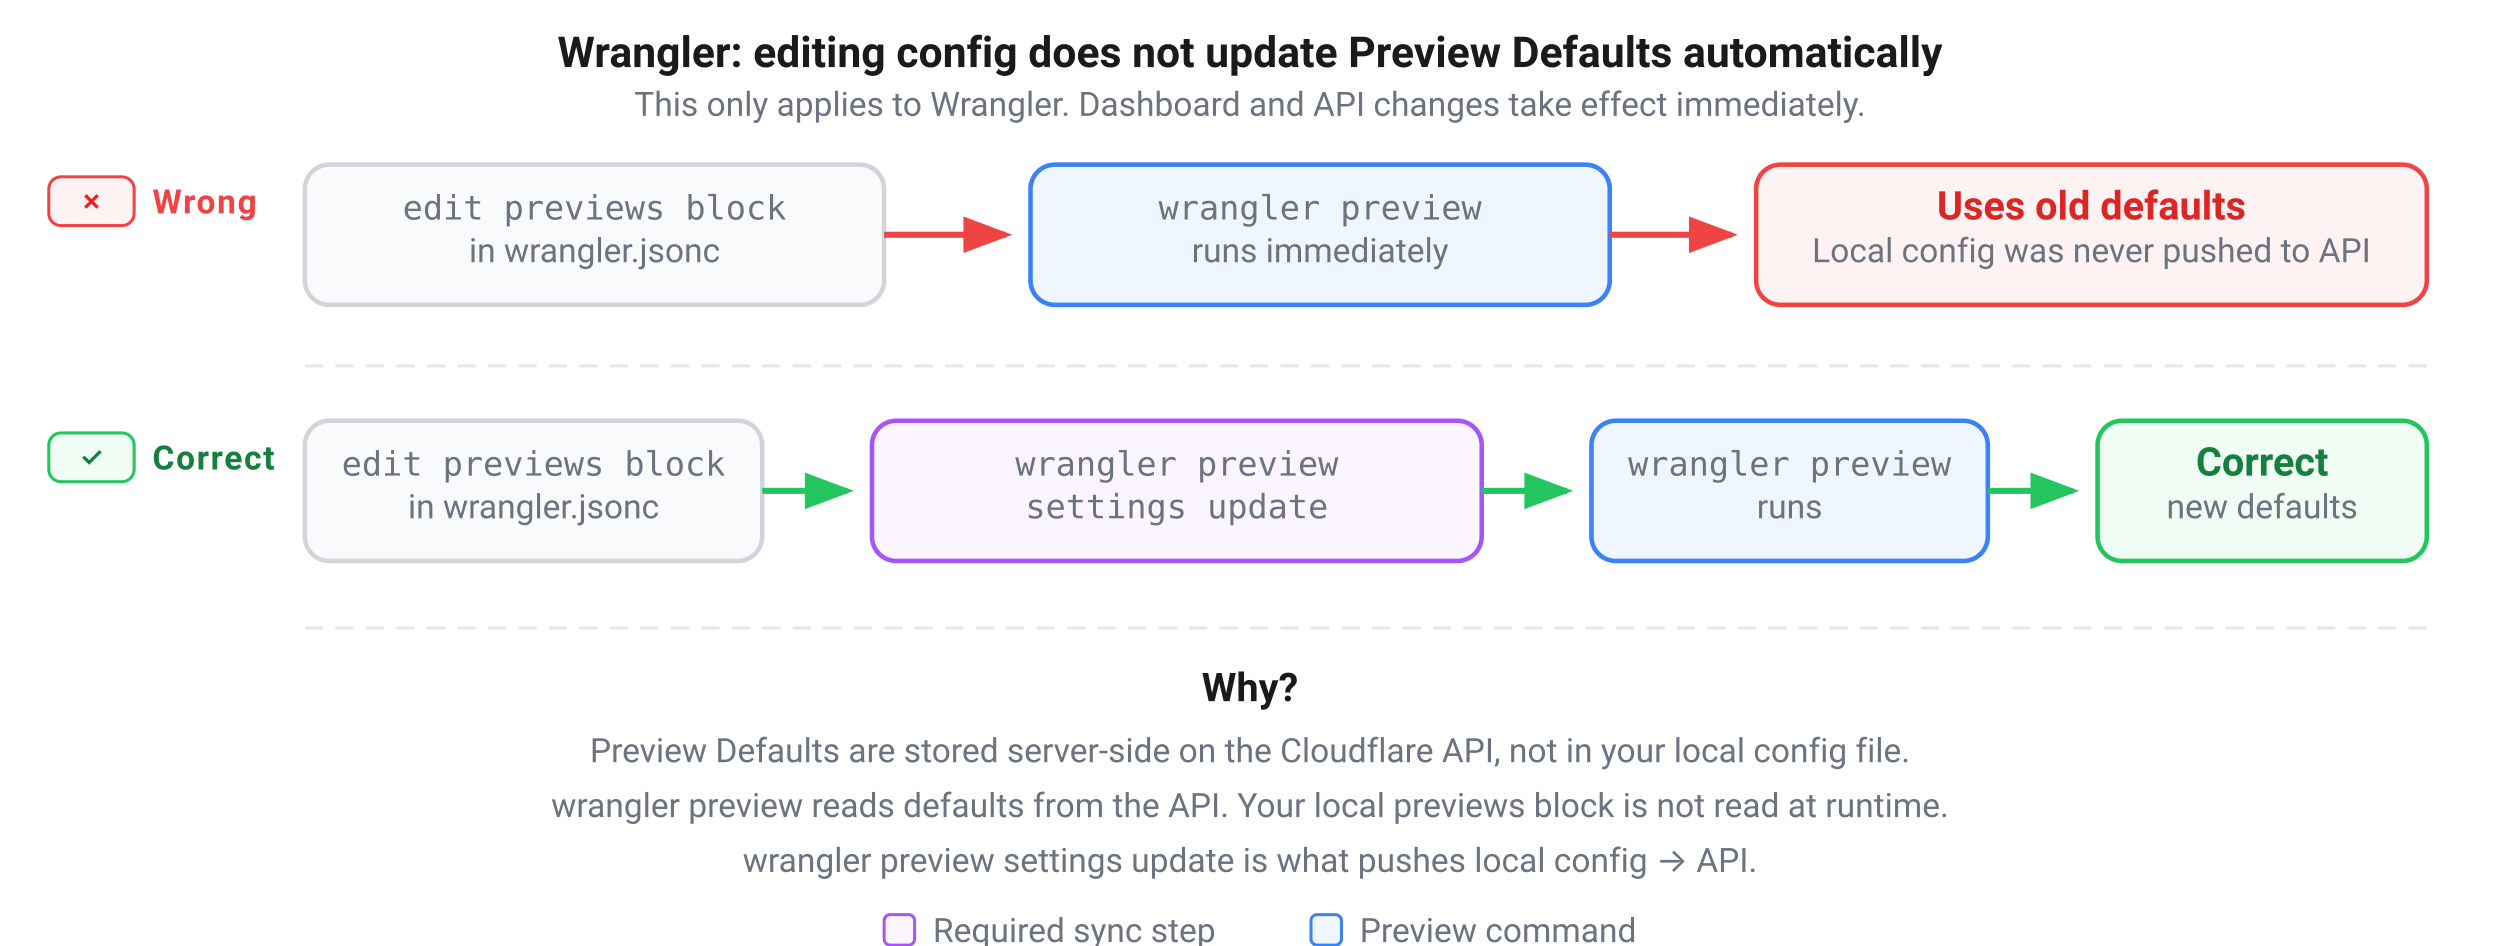
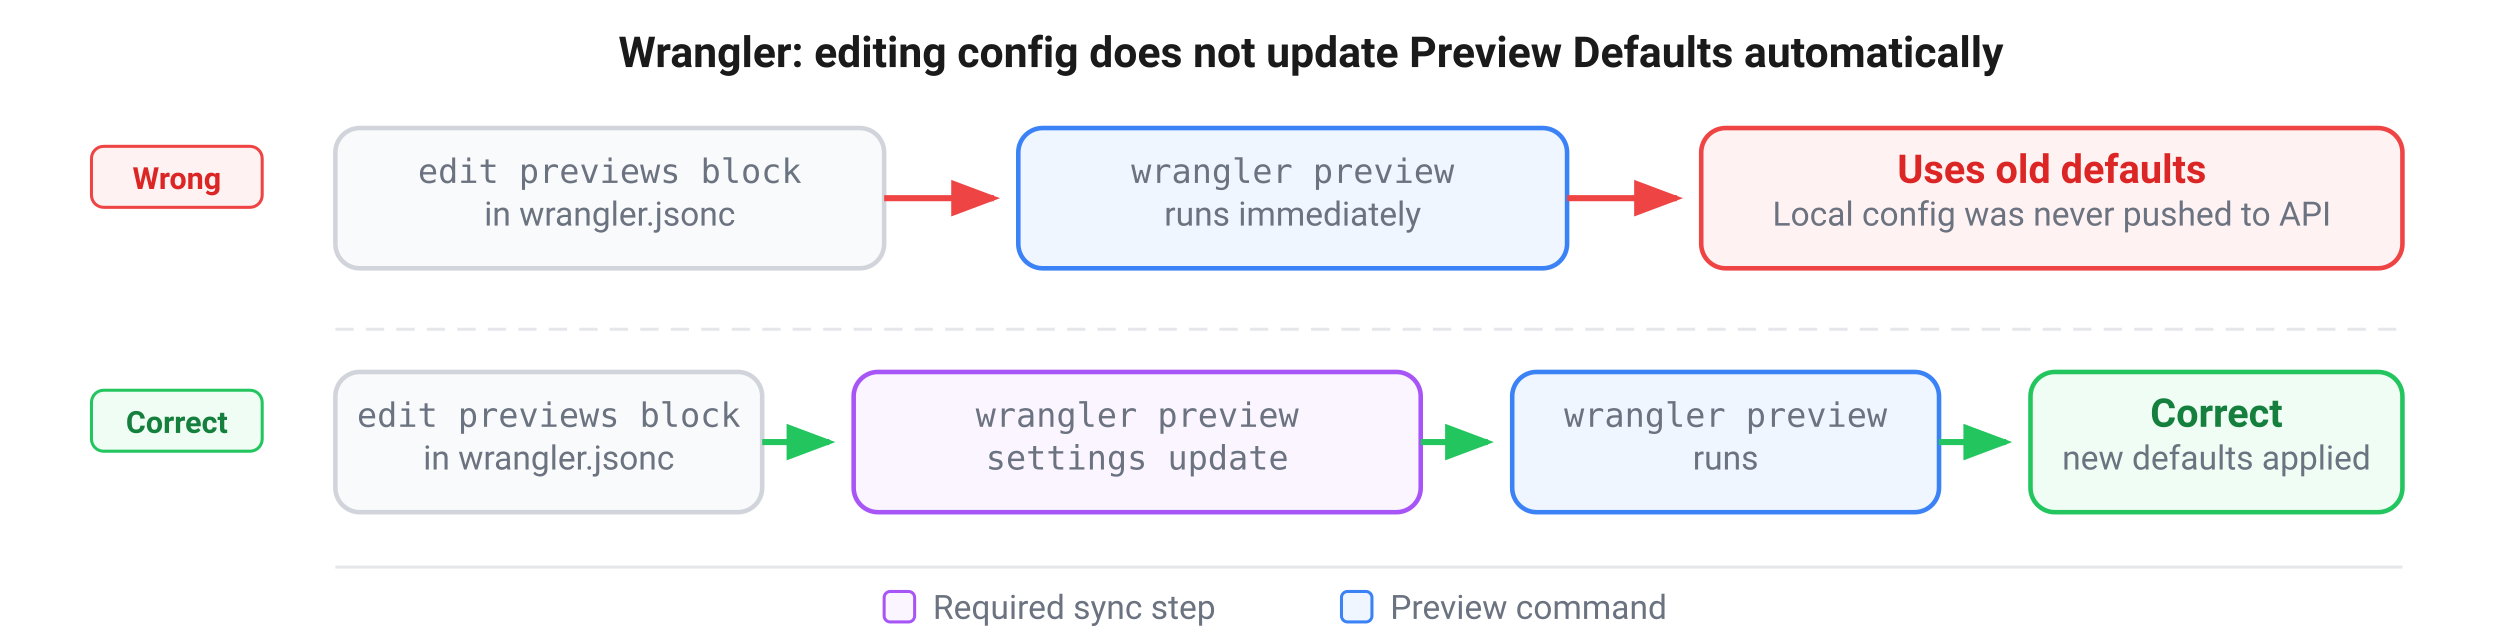
- <svg xmlns="http://www.w3.org/2000/svg" viewBox="0 0 820 310" fill="none">
+ <svg xmlns="http://www.w3.org/2000/svg" viewBox="0 0 820 210" fill="none">
  <style>
    text { font-family: -apple-system, BlinkMacSystemFont, 'Segoe UI', Roboto, sans-serif; }
    .label { font-size: 13px; fill: #1a1a1a; font-weight: 600; }
    .sublabel { font-size: 11px; fill: #6b7280; }
    .cmd { font-size: 11px; fill: #6b7280; font-family: 'SF Mono', 'Fira Code', monospace; }
    .heading { font-size: 14px; fill: #1a1a1a; font-weight: 600; }
    .box { rx: 8; stroke-width: 1.5; }
    .box-preview { fill: #eff6ff; stroke: #3b82f6; }
    .box-bad { fill: #fef2f2; stroke: #ef4444; }
    .box-good { fill: #f0fdf4; stroke: #22c55e; }
    .box-trigger { fill: #f9fafb; stroke: #d1d5db; }
    .box-manual { fill: #faf5ff; stroke: #a855f7; }
    .arrow { stroke: #9ca3af; stroke-width: 2; fill: none; marker-end: url(#arr); }
    .arrow-red { stroke: #ef4444; stroke-width: 2; fill: none; marker-end: url(#arr-red); }
    .arrow-green { stroke: #22c55e; stroke-width: 2; fill: none; marker-end: url(#arr-green); }
    .row-label { font-size: 11px; fill: #9ca3af; font-weight: 600; text-transform: uppercase; letter-spacing: 0.05em; }
  </style>
  <defs>
    <marker id="arr" markerWidth="8" markerHeight="6" refX="7" refY="3" orient="auto">
      <polygon points="0 0, 8 3, 0 6" fill="#9ca3af" />
    </marker>
    <marker id="arr-red" markerWidth="8" markerHeight="6" refX="7" refY="3" orient="auto">
      <polygon points="0 0, 8 3, 0 6" fill="#ef4444" />
    </marker>
    <marker id="arr-green" markerWidth="8" markerHeight="6" refX="7" refY="3" orient="auto">
      <polygon points="0 0, 8 3, 0 6" fill="#22c55e" />
    </marker>
  </defs>
-   <text x="410" y="22" text-anchor="middle" class="heading">Wrangler: editing config does not update Preview Defaults automatically</text>
-   <text x="410" y="38" text-anchor="middle" class="sublabel">This only applies to Wrangler. Dashboard and API changes take effect immediately.</text>
-   <rect x="16" y="58" width="28" height="16" rx="4" fill="#fef2f2" stroke="#ef4444" stroke-width="1" />
-   <text x="30" y="69" text-anchor="middle" class="sublabel" style="fill: #dc2626; font-weight: 600; font-size: 9px;">✗</text>
-   <text x="50" y="70" class="row-label" style="fill: #ef4444;">Wrong</text>
-   <rect x="100" y="54" width="190" height="46" class="box box-trigger" />
-   <text x="195" y="72" text-anchor="middle" class="cmd">edit previews block</text>
-   <text x="195" y="86" text-anchor="middle" class="sublabel">in wrangler.jsonc</text>
-   <line x1="290" y1="77" x2="330" y2="77" class="arrow-red" />
-   <rect x="338" y="54" width="190" height="46" class="box box-preview" />
-   <text x="433" y="72" text-anchor="middle" class="cmd">wrangler preview</text>
-   <text x="433" y="86" text-anchor="middle" class="sublabel">runs immediately</text>
-   <line x1="528" y1="77" x2="568" y2="77" class="arrow-red" />
-   <rect x="576" y="54" width="220" height="46" class="box box-bad" />
-   <text x="686" y="72" text-anchor="middle" class="label" style="fill: #dc2626;">Uses old defaults</text>
-   <text x="686" y="86" text-anchor="middle" class="sublabel">Local config was never pushed to API</text>
-   <line x1="100" y1="120" x2="796" y2="120" stroke="#e5e7eb" stroke-width="1" stroke-dasharray="6,4" />
-   <rect x="16" y="142" width="28" height="16" rx="4" fill="#f0fdf4" stroke="#22c55e" stroke-width="1" />
-   <text x="30" y="153" text-anchor="middle" class="sublabel" style="fill: #15803d; font-weight: 600; font-size: 9px;">✓</text>
-   <text x="50" y="154" class="row-label" style="fill: #15803d;">Correct</text>
-   <rect x="100" y="138" width="150" height="46" class="box box-trigger" />
-   <text x="175" y="156" text-anchor="middle" class="cmd">edit previews block</text>
-   <text x="175" y="170" text-anchor="middle" class="sublabel">in wrangler.jsonc</text>
-   <line x1="250" y1="161" x2="278" y2="161" class="arrow-green" />
-   <rect x="286" y="138" width="200" height="46" class="box box-manual" />
-   <text x="386" y="156" text-anchor="middle" class="cmd">wrangler preview</text>
-   <text x="386" y="170" text-anchor="middle" class="cmd">settings update</text>
-   <line x1="486" y1="161" x2="514" y2="161" class="arrow-green" />
-   <rect x="522" y="138" width="130" height="46" class="box box-preview" />
-   <text x="587" y="156" text-anchor="middle" class="cmd">wrangler preview</text>
-   <text x="587" y="170" text-anchor="middle" class="sublabel">runs</text>
-   <line x1="652" y1="161" x2="680" y2="161" class="arrow-green" />
-   <rect x="688" y="138" width="108" height="46" class="box box-good" />
-   <text x="742" y="156" text-anchor="middle" class="label" style="fill: #15803d;">Correct</text>
-   <text x="742" y="170" text-anchor="middle" class="sublabel">new defaults</text>
-   <line x1="100" y1="206" x2="796" y2="206" stroke="#e5e7eb" stroke-width="1" stroke-dasharray="6,4" />
-   <text x="410" y="230" text-anchor="middle" class="label">Why?</text>
-   <text x="410" y="250" text-anchor="middle" class="sublabel">Preview Defaults are stored server-side on the Cloudflare API, not in your local config file.</text>
-   <text x="410" y="268" text-anchor="middle" class="sublabel">wrangler preview reads defaults from the API. Your local previews block is not read at runtime.</text>
-   <text x="410" y="286" text-anchor="middle" class="sublabel">wrangler preview settings update is what pushes local config → API.</text>
-   <rect x="290" y="300" width="10" height="10" rx="2" fill="#faf5ff" stroke="#a855f7" stroke-width="1" />
-   <text x="306" y="309" class="sublabel">Required sync step</text>
-   <rect x="430" y="300" width="10" height="10" rx="2" fill="#eff6ff" stroke="#3b82f6" stroke-width="1" />
-   <text x="446" y="309" class="sublabel">Preview command</text>
+   <text x="430" y="22" text-anchor="middle" class="heading">Wrangler: editing config does not update Preview Defaults automatically</text>
+   <rect x="30" y="48" width="56" height="20" rx="4" fill="#fef2f2" stroke="#ef4444" stroke-width="1" />
+   <text x="58" y="62" text-anchor="middle" class="sublabel" style="fill: #dc2626; font-weight: 600; font-size: 10px;">Wrong</text>
+   <rect x="110" y="42" width="180" height="46" class="box box-trigger" />
+   <text x="200" y="60" text-anchor="middle" class="cmd">edit previews block</text>
+   <text x="200" y="74" text-anchor="middle" class="sublabel">in wrangler.jsonc</text>
+   <line x1="290" y1="65" x2="326" y2="65" class="arrow-red" />
+   <rect x="334" y="42" width="180" height="46" class="box box-preview" />
+   <text x="424" y="60" text-anchor="middle" class="cmd">wrangler preview</text>
+   <text x="424" y="74" text-anchor="middle" class="sublabel">runs immediately</text>
+   <line x1="514" y1="65" x2="550" y2="65" class="arrow-red" />
+   <rect x="558" y="42" width="230" height="46" class="box box-bad" />
+   <text x="673" y="60" text-anchor="middle" class="label" style="fill: #dc2626;">Uses old defaults</text>
+   <text x="673" y="74" text-anchor="middle" class="sublabel">Local config was never pushed to API</text>
+   <line x1="110" y1="108" x2="788" y2="108" stroke="#e5e7eb" stroke-width="1" stroke-dasharray="6,4" />
+   <rect x="30" y="128" width="56" height="20" rx="4" fill="#f0fdf4" stroke="#22c55e" stroke-width="1" />
+   <text x="58" y="142" text-anchor="middle" class="sublabel" style="fill: #15803d; font-weight: 600; font-size: 10px;">Correct</text>
+   <rect x="110" y="122" width="140" height="46" class="box box-trigger" />
+   <text x="180" y="140" text-anchor="middle" class="cmd">edit previews block</text>
+   <text x="180" y="154" text-anchor="middle" class="sublabel">in wrangler.jsonc</text>
+   <line x1="250" y1="145" x2="272" y2="145" class="arrow-green" />
+   <rect x="280" y="122" width="186" height="46" class="box box-manual" />
+   <text x="373" y="140" text-anchor="middle" class="cmd">wrangler preview</text>
+   <text x="373" y="154" text-anchor="middle" class="cmd">settings update</text>
+   <line x1="466" y1="145" x2="488" y2="145" class="arrow-green" />
+   <rect x="496" y="122" width="140" height="46" class="box box-preview" />
+   <text x="566" y="140" text-anchor="middle" class="cmd">wrangler preview</text>
+   <text x="566" y="154" text-anchor="middle" class="sublabel">runs</text>
+   <line x1="636" y1="145" x2="658" y2="145" class="arrow-green" />
+   <rect x="666" y="122" width="122" height="46" class="box box-good" />
+   <text x="727" y="140" text-anchor="middle" class="label" style="fill: #15803d;">Correct</text>
+   <text x="727" y="154" text-anchor="middle" class="sublabel">new defaults applied</text>
+   <line x1="110" y1="186" x2="788" y2="186" stroke="#e5e7eb" stroke-width="1" />
+   <rect x="290" y="194" width="10" height="10" rx="2" fill="#faf5ff" stroke="#a855f7" stroke-width="1" />
+   <text x="306" y="203" class="sublabel">Required sync step</text>
+   <rect x="440" y="194" width="10" height="10" rx="2" fill="#eff6ff" stroke="#3b82f6" stroke-width="1" />
+   <text x="456" y="203" class="sublabel">Preview command</text>
</svg>
